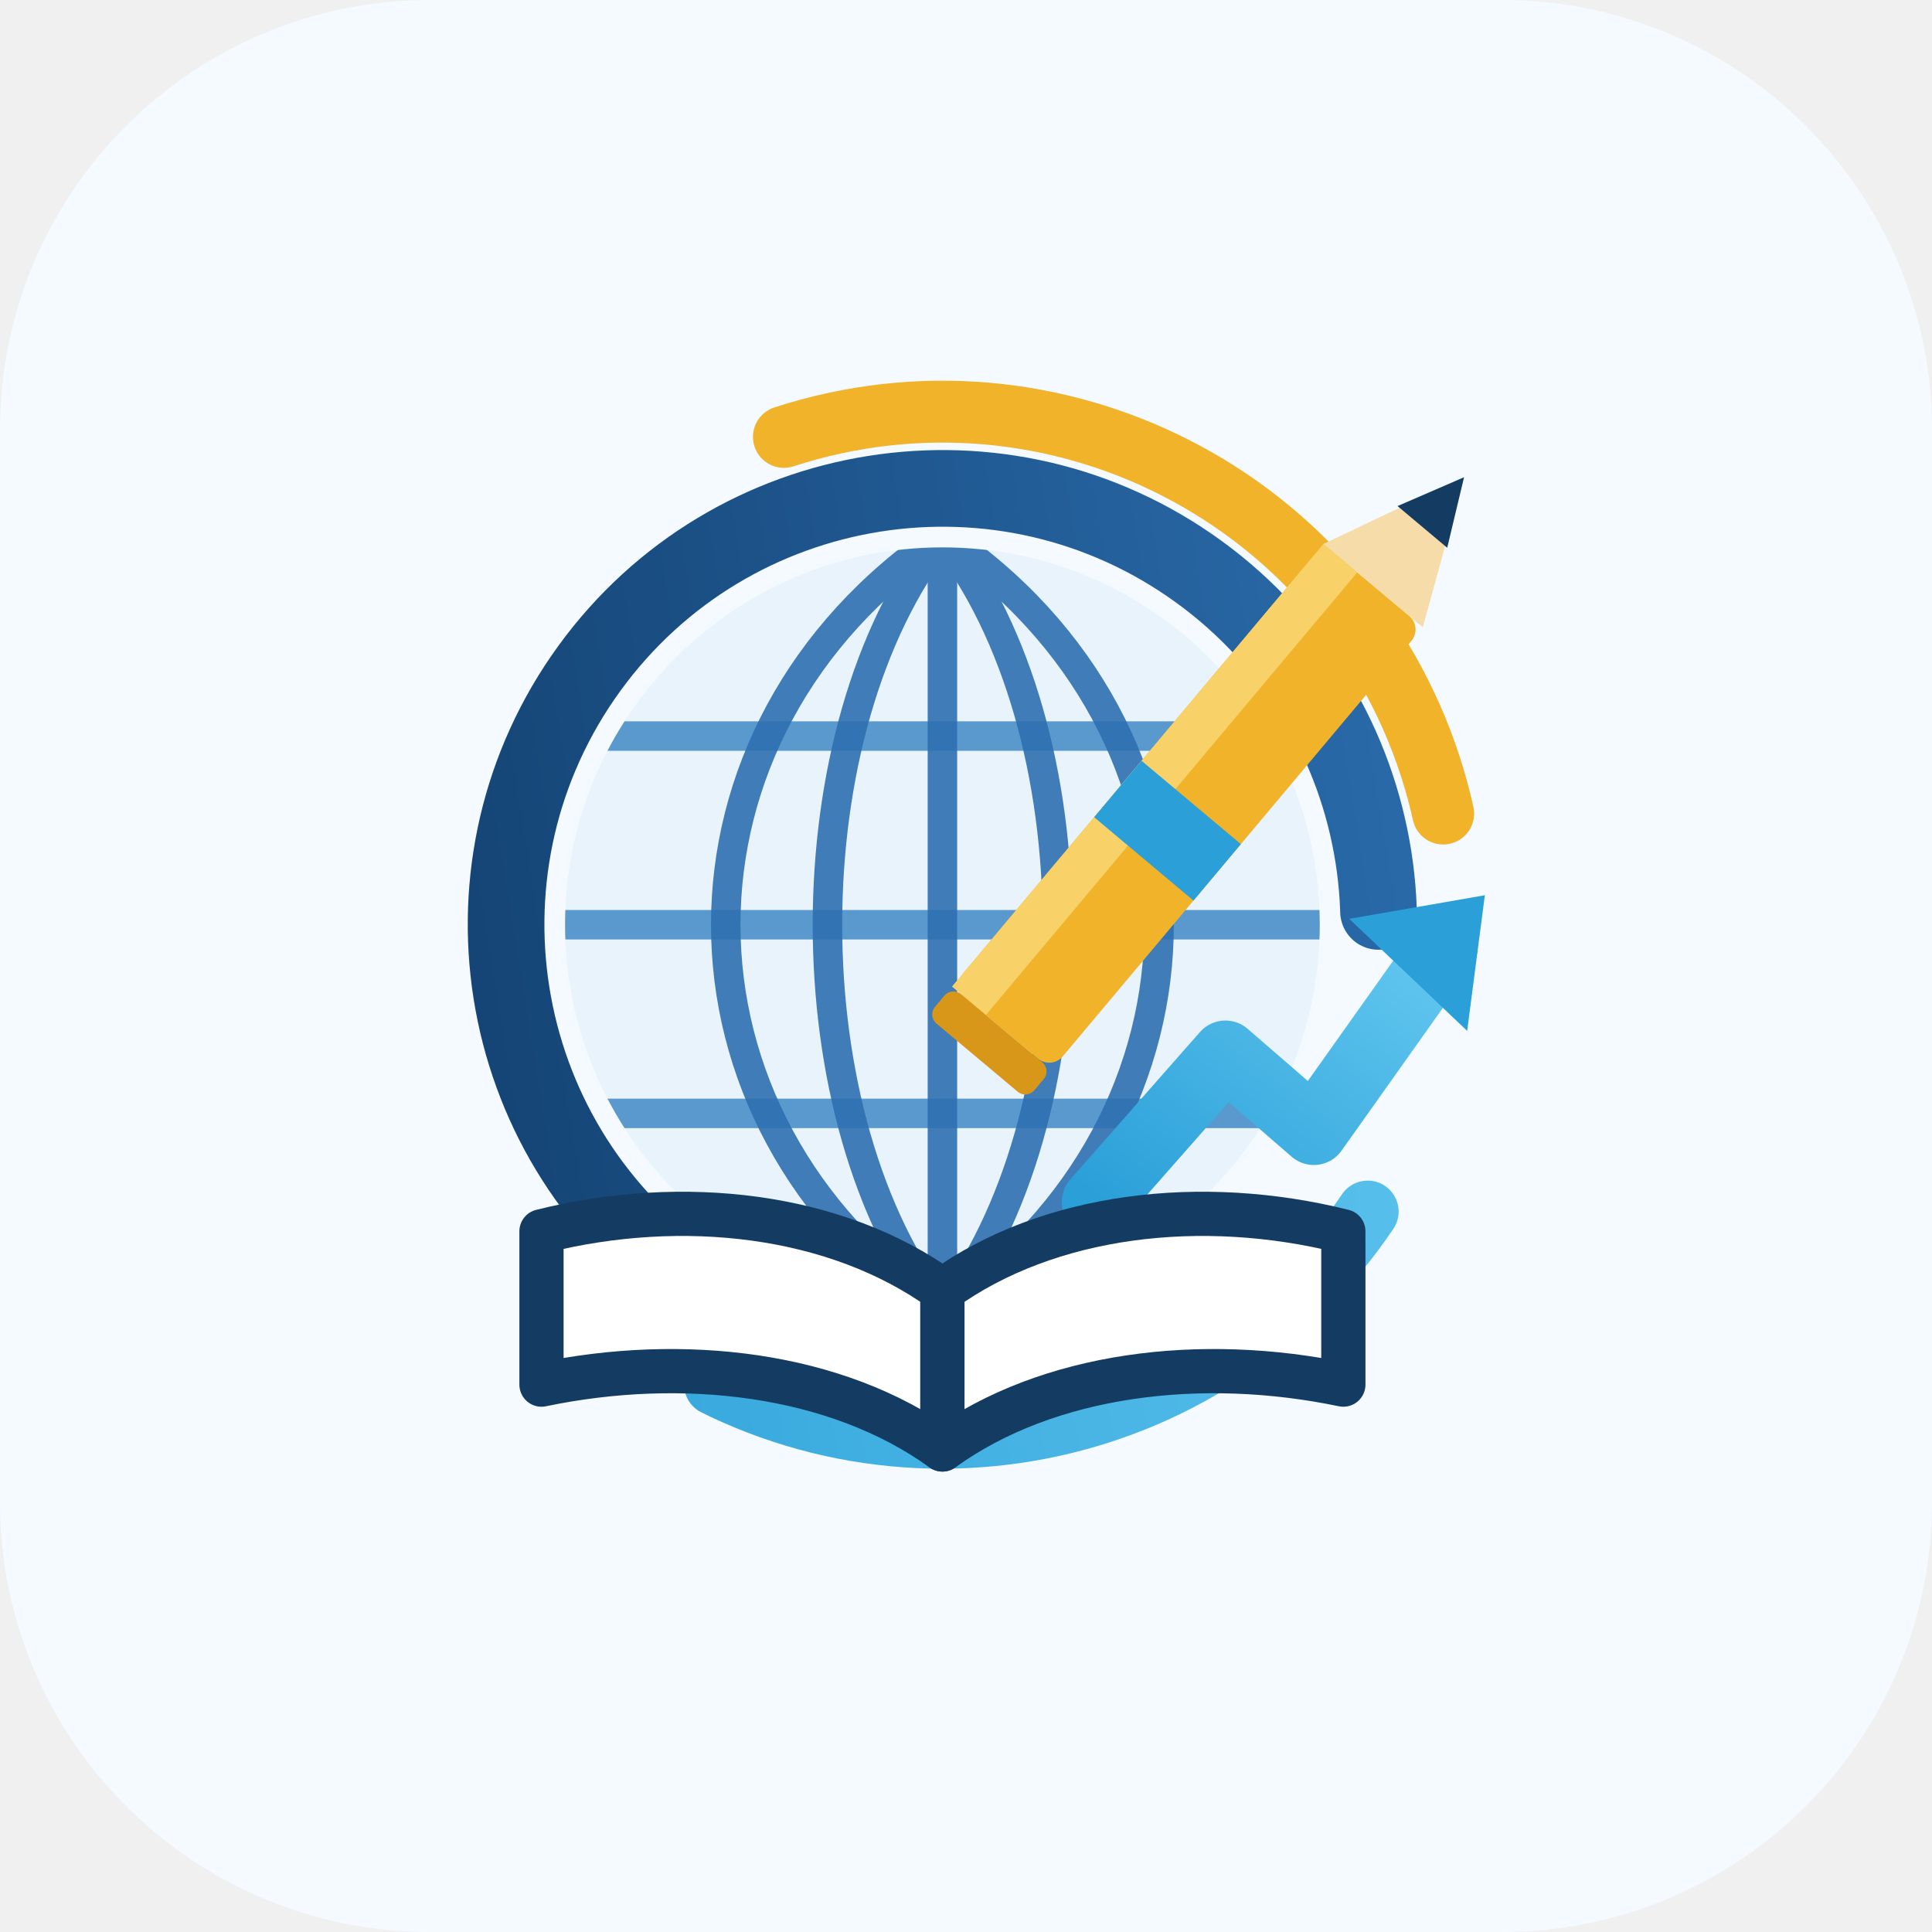
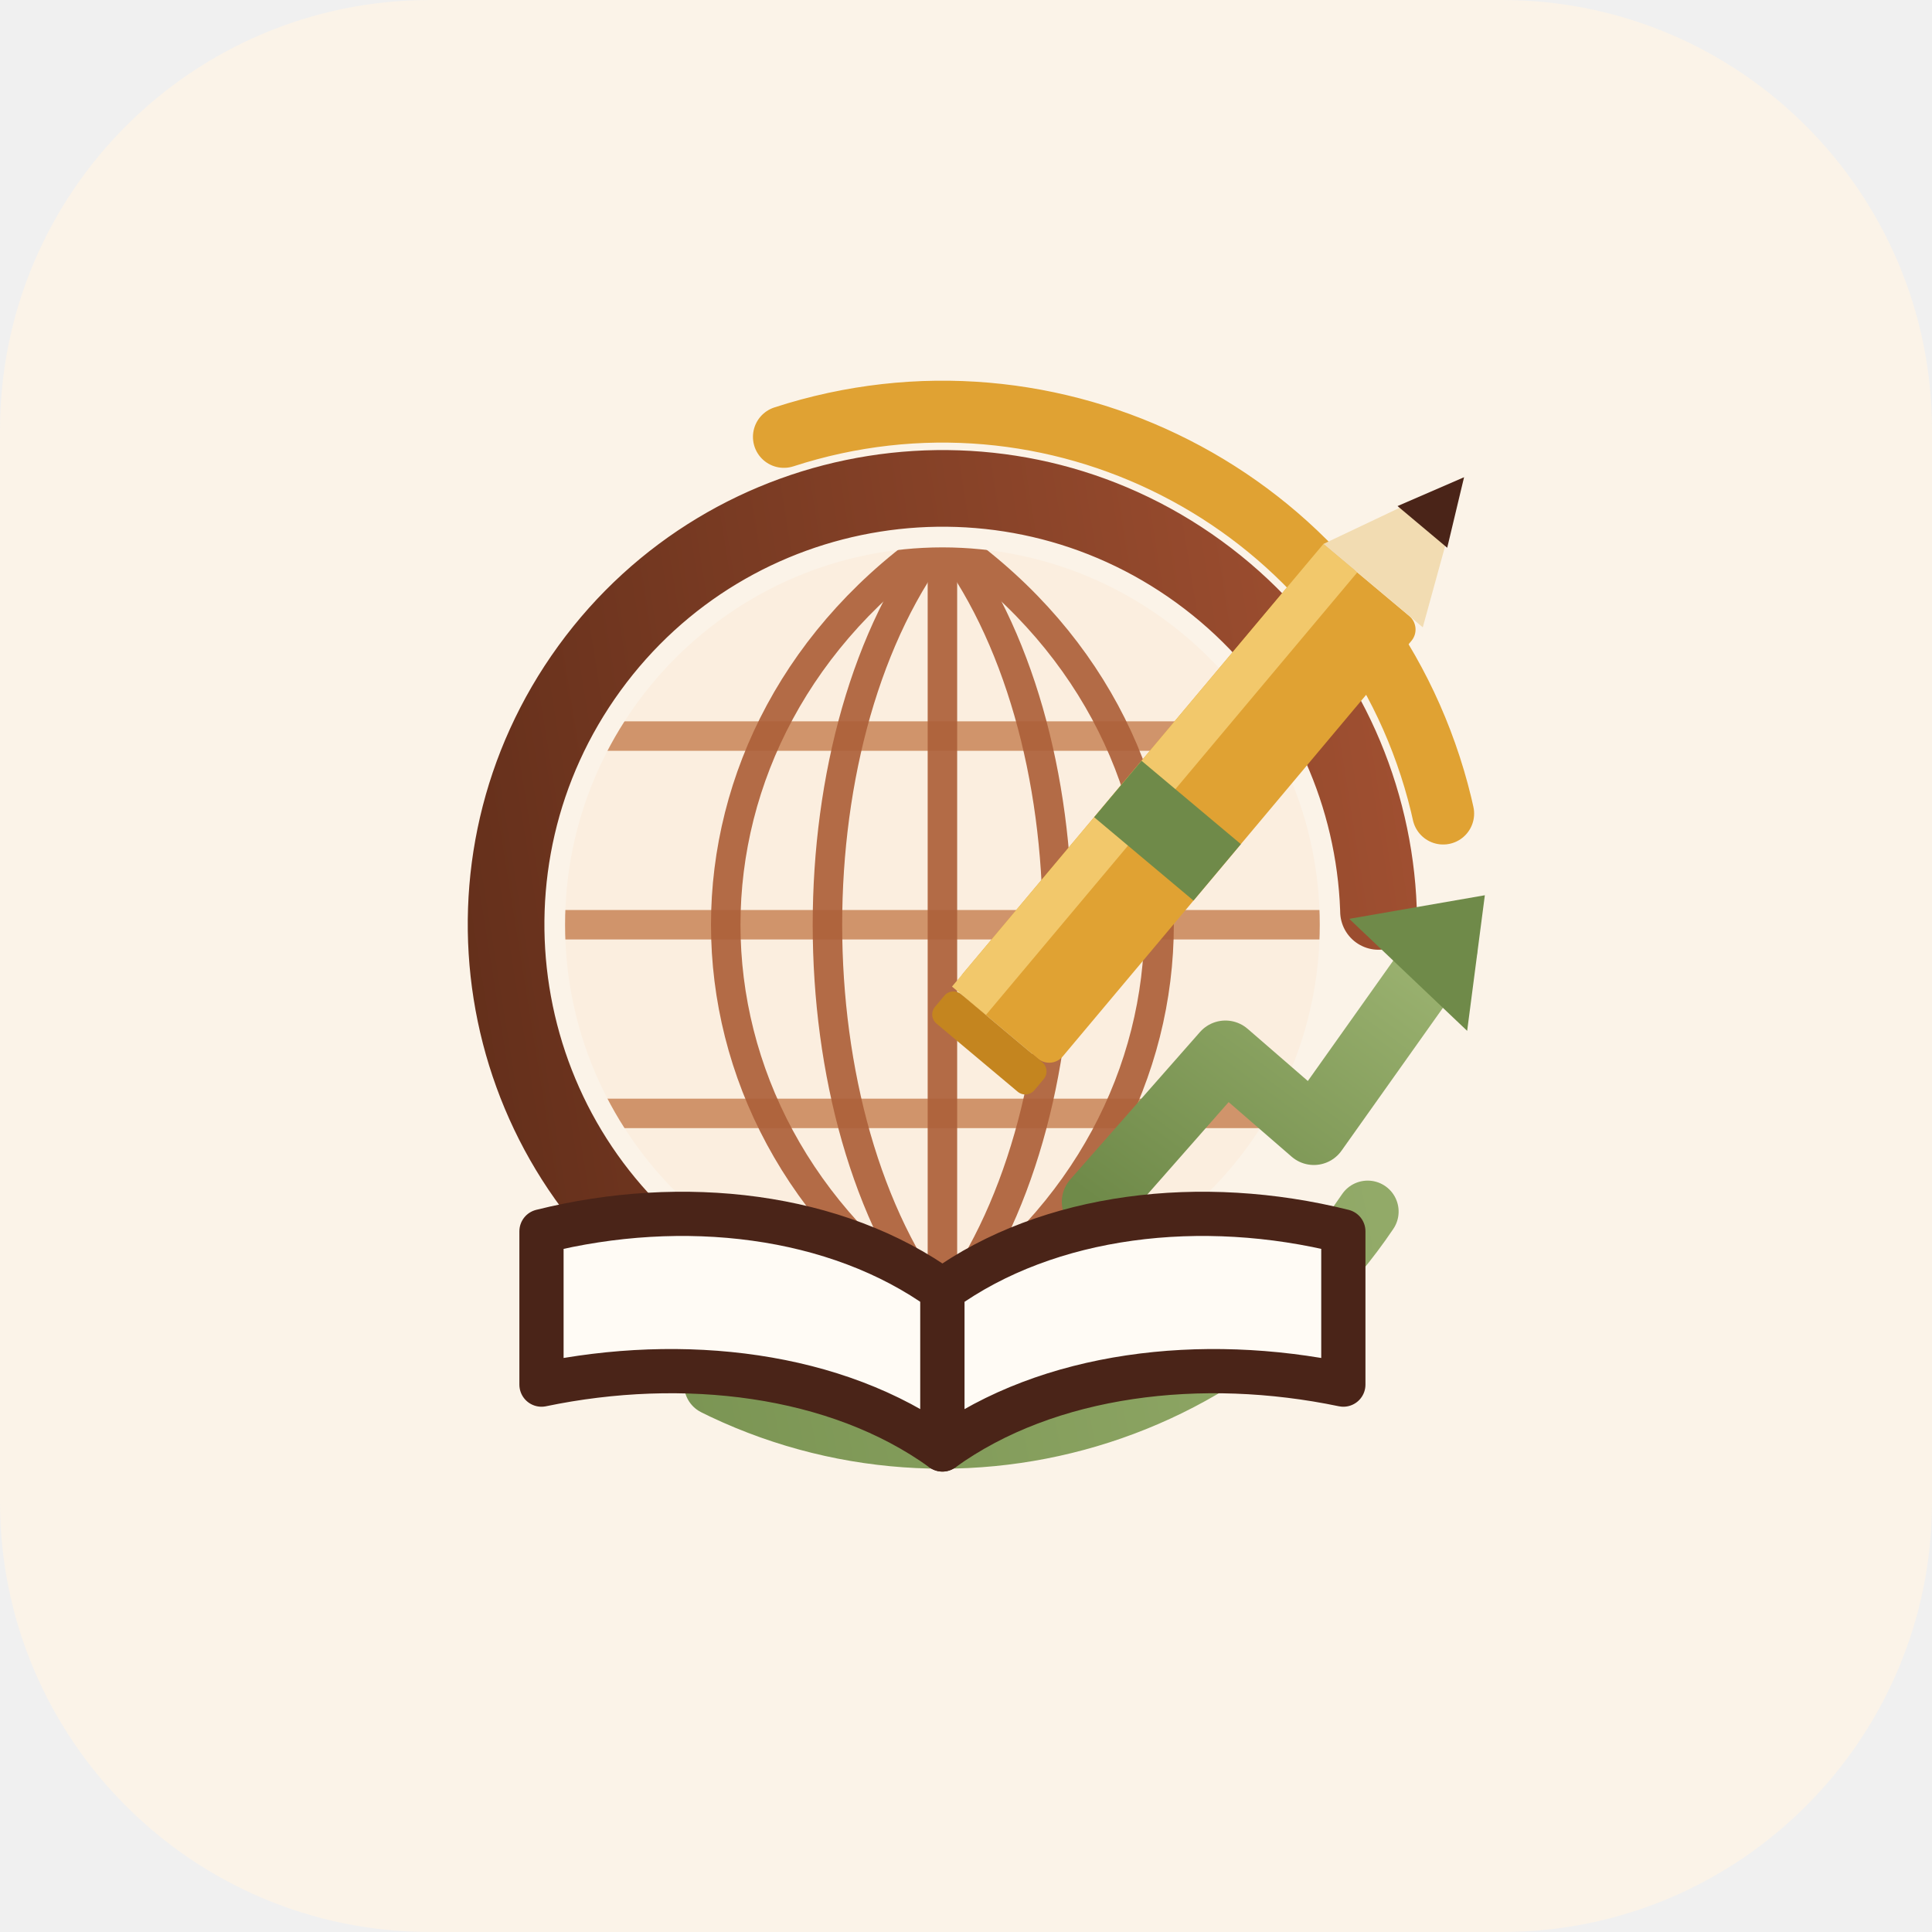
<svg xmlns="http://www.w3.org/2000/svg" viewBox="0 0 512 512">
-   <rect width="512" height="512" rx="114" fill="#F4FAFF" />
+   <rect width="512" height="512" rx="114" fill="#FBF3E8" />
  <svg x="56" y="56" width="400" height="400" viewBox="0 0 512 512" role="img" aria-label="GridSupply">
    <defs>
      <linearGradient id="gsDeep" x1="0" y1="0" x2="1" y2="1">
-         <stop offset="0" stop-color="#2C6FB0" />
-         <stop offset="1" stop-color="#123F6E" />
+         <stop offset="0" stop-color="#A85434" />
+         <stop offset="1" stop-color="#5C2B18" />
      </linearGradient>
-       <linearGradient id="gsCyan" x1="0" y1="1" x2="1" y2="0">
-         <stop offset="0" stop-color="#2A9FD8" />
-         <stop offset="1" stop-color="#63C8F0" />
+       <linearGradient id="gsLeaf" x1="0" y1="1" x2="1" y2="0">
+         <stop offset="0" stop-color="#6F8A49" />
+         <stop offset="1" stop-color="#9DB472" />
      </linearGradient>
      <clipPath id="gsGlobe">
        <circle cx="248" cy="242" r="128" />
      </clipPath>
    </defs>
    <g clip-path="url(#gsGlobe)">
-       <circle cx="248" cy="242" r="128" fill="#E8F3FC" />
-       <g stroke="#4A8FC9" stroke-width="10" stroke-linecap="round" fill="none" opacity="0.9">
+       <circle cx="248" cy="242" r="128" fill="#FBEEDF" />
+       <g stroke="#CE9066" stroke-width="10" stroke-linecap="round" fill="none" opacity="0.95">
        <path d="M116 178 H380 M110 242 H386 M116 306 H380" />
      </g>
-       <g stroke="#2C6FB0" stroke-width="10" fill="none" opacity="0.9">
+       <g stroke="#AC6039" stroke-width="10" fill="none" opacity="0.92">
        <path d="M248 110 C 196 176 196 308 248 374" />
        <path d="M248 110 C 300 176 300 308 248 374" />
        <path d="M248 110 V 374" />
        <path d="M248 110 C 150 176 150 308 248 374" />
        <path d="M248 110 C 346 176 346 308 248 374" />
      </g>
    </g>
    <circle cx="248" cy="242" r="148" fill="none" stroke="url(#gsDeep)" stroke-width="26" stroke-linecap="round" stroke-dasharray="600 1000" transform="rotate(126 248 242)" />
-     <circle cx="248" cy="242" r="174" fill="none" stroke="#F0B32A" stroke-width="21" stroke-linecap="round" stroke-dasharray="290 1600" transform="rotate(-108 248 242)" />
-     <circle cx="248" cy="242" r="174" fill="none" stroke="url(#gsCyan)" stroke-width="21" stroke-linecap="round" stroke-dasharray="250 1600" transform="rotate(34 248 242)" />
-     <path d="M300 336 L344 286 L374 312 L418 250" fill="none" stroke="url(#gsCyan)" stroke-width="23" stroke-linecap="round" stroke-linejoin="round" />
-     <path d="M386 240 L432 232 L426 278 Z" fill="#2A9FD8" />
+     <circle cx="248" cy="242" r="174" fill="none" stroke="#E0A233" stroke-width="21" stroke-linecap="round" stroke-dasharray="290 1600" transform="rotate(-108 248 242)" />
+     <circle cx="248" cy="242" r="174" fill="none" stroke="url(#gsLeaf)" stroke-width="21" stroke-linecap="round" stroke-dasharray="250 1600" transform="rotate(34 248 242)" />
+     <path d="M300 336 L344 286 L374 312 L418 250" fill="none" stroke="url(#gsLeaf)" stroke-width="23" stroke-linecap="round" stroke-linejoin="round" />
+     <path d="M386 240 L432 232 L426 278 Z" fill="#6F8A49" />
    <g transform="rotate(40 300 236)">
-       <rect x="280" y="92" width="44" height="196" rx="6" fill="#F0B32A" />
-       <rect x="280" y="92" width="15" height="196" fill="#F8D169" />
-       <rect x="280" y="188" width="44" height="25" fill="#2A9FD8" />
-       <path d="M280 92 L324 92 L302 44 Z" fill="#F5DCA8" />
-       <path d="M291 66 L313 66 L302 44 Z" fill="#143C63" />
-       <rect x="280" y="288" width="44" height="13" rx="4" fill="#D9971A" />
+       <rect x="280" y="92" width="44" height="196" rx="6" fill="#E0A233" />
+       <rect x="280" y="92" width="15" height="196" fill="#F2C86B" />
+       <rect x="280" y="188" width="44" height="25" fill="#6F8A49" />
+       <path d="M280 92 L324 92 L302 44 Z" fill="#F2DCB2" />
+       <path d="M291 66 L313 66 L302 44 Z" fill="#4A2418" />
+       <rect x="280" y="288" width="44" height="13" rx="4" fill="#C4851F" />
    </g>
-     <g stroke="#143C63" stroke-width="15" stroke-linejoin="round" fill="#FFFFFF">
+     <g stroke="#4A2418" stroke-width="15" stroke-linejoin="round" fill="#FFFBF5">
      <path d="M248 366 C 212 340 160 334 112 346 L112 398 C 160 388 212 394 248 420 Z" />
      <path d="M248 366 C 284 340 336 334 384 346 L384 398 C 336 388 284 394 248 420 Z" />
    </g>
-     <path d="M248 366 V 420" stroke="#143C63" stroke-width="14" stroke-linecap="round" />
+     <path d="M248 366 V 420" stroke="#4A2418" stroke-width="14" stroke-linecap="round" />
  </svg>
</svg>
